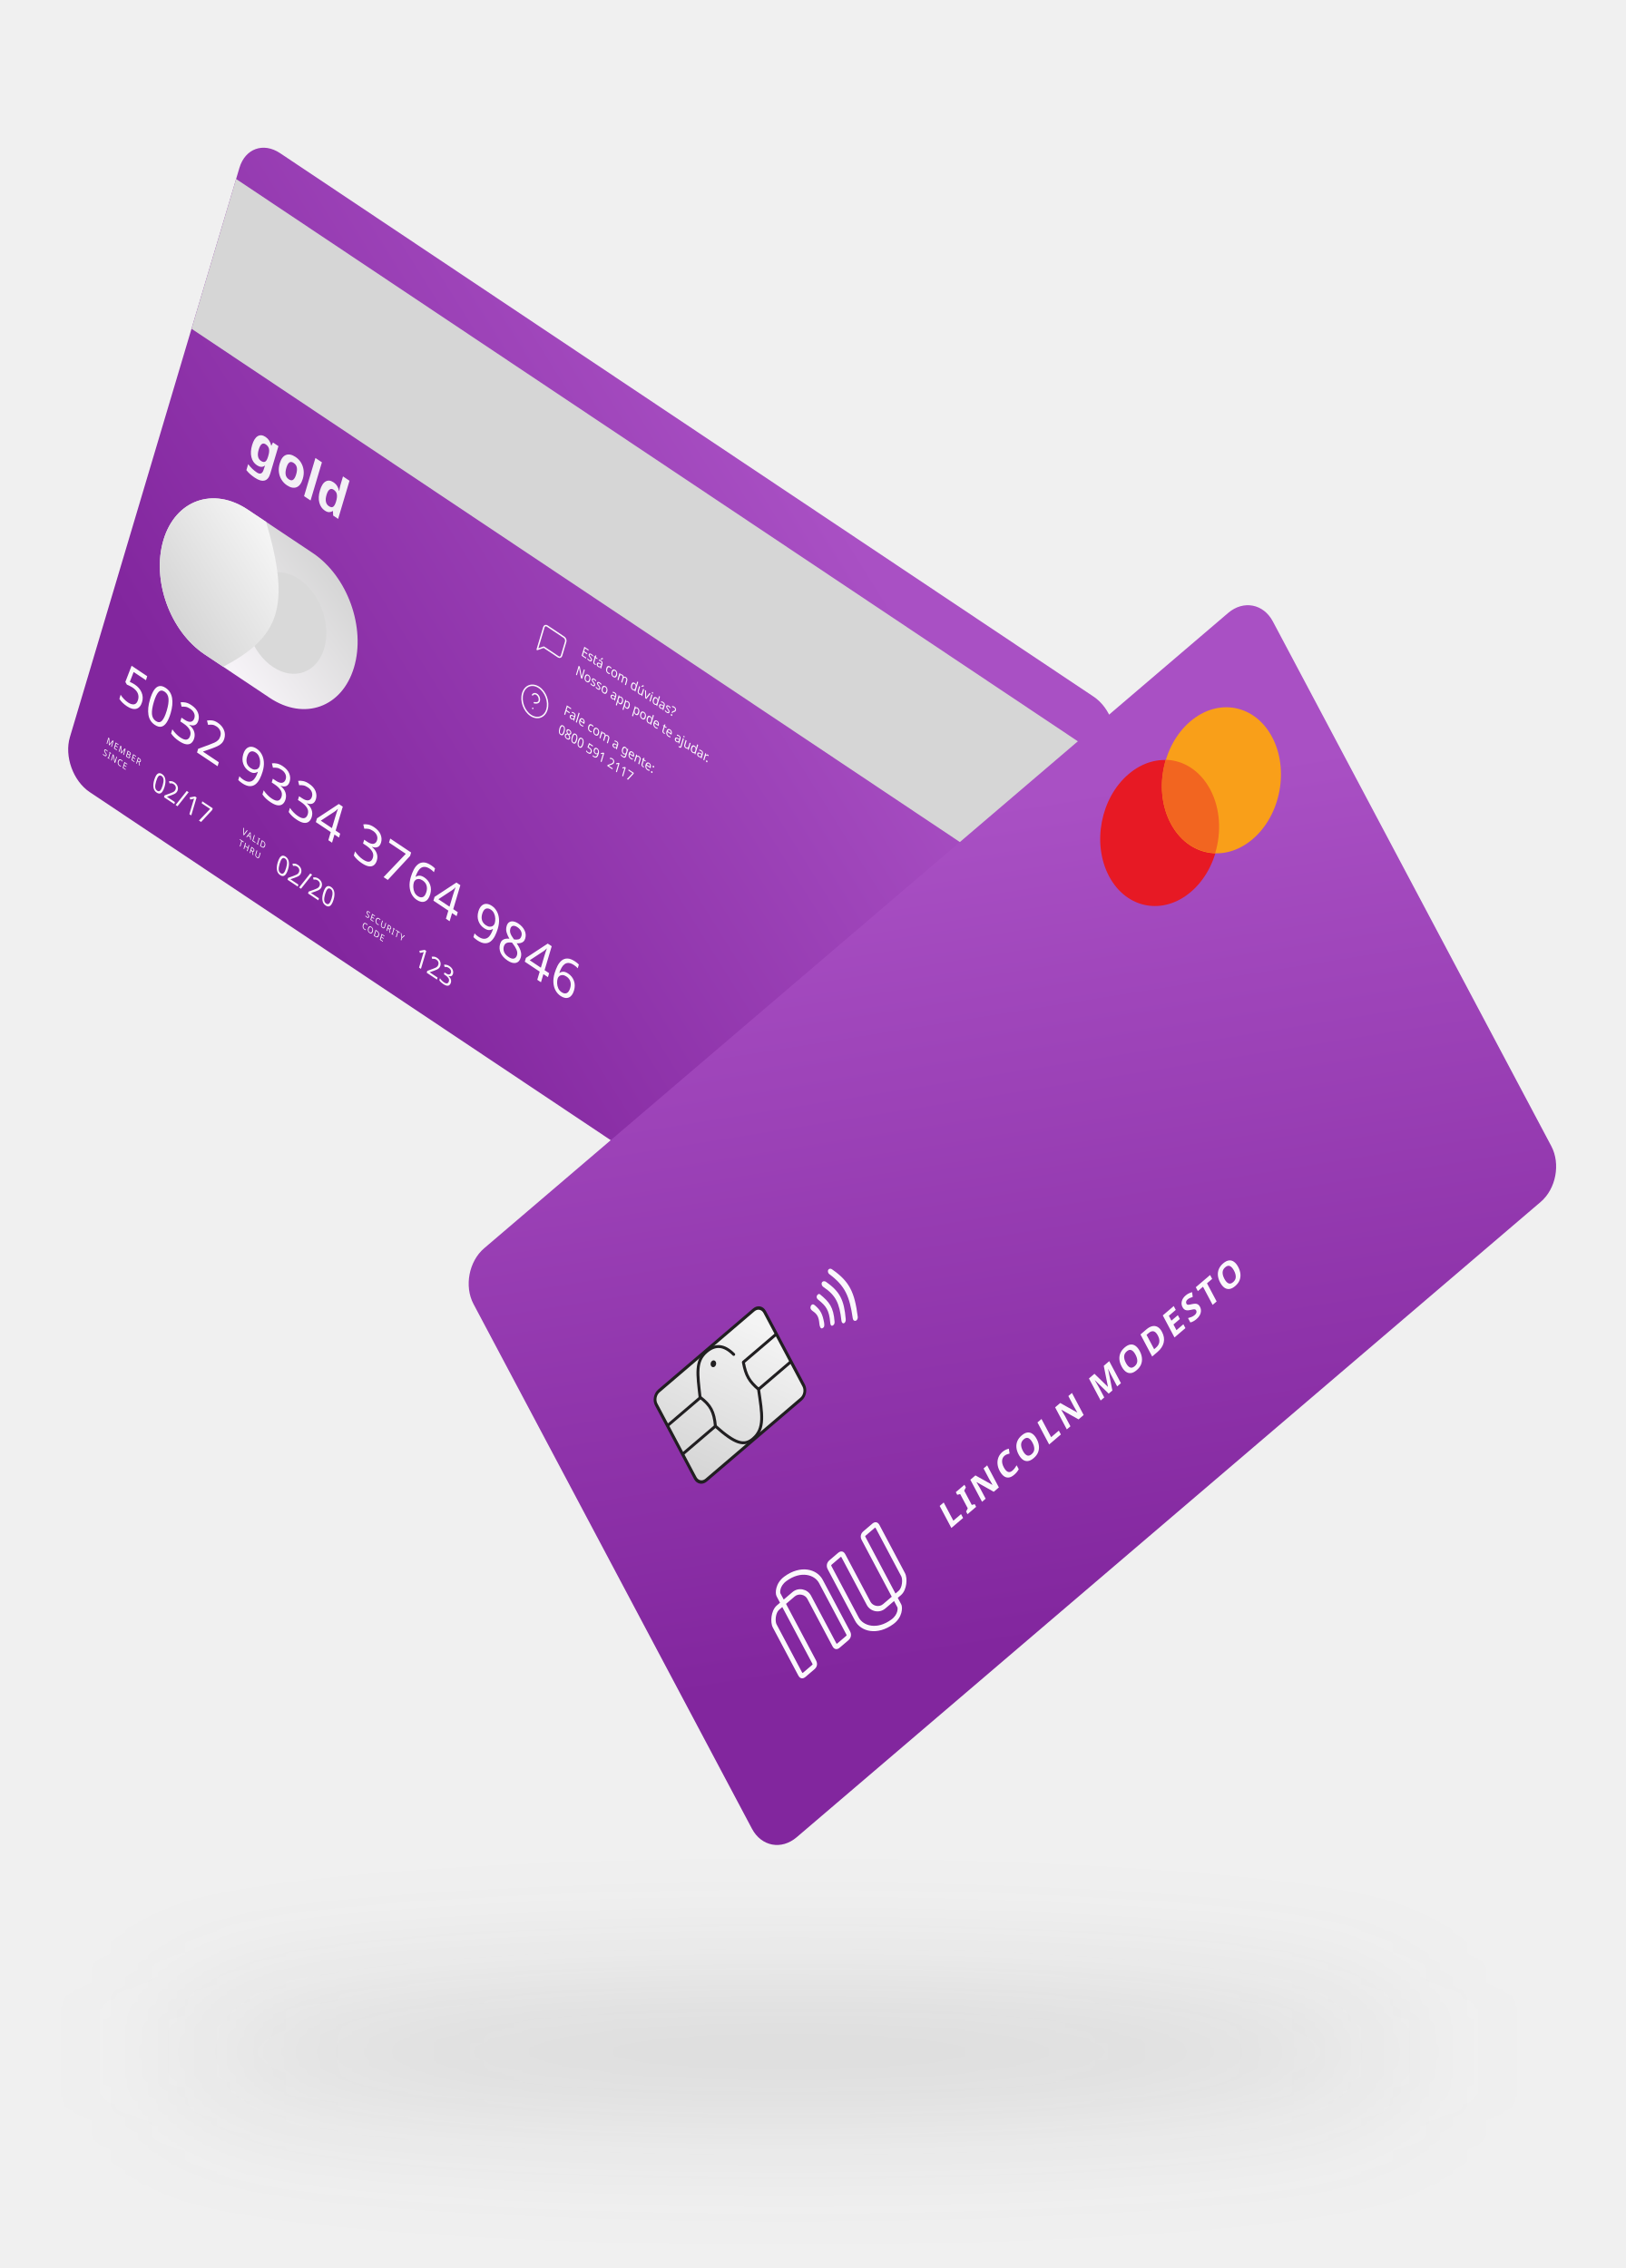
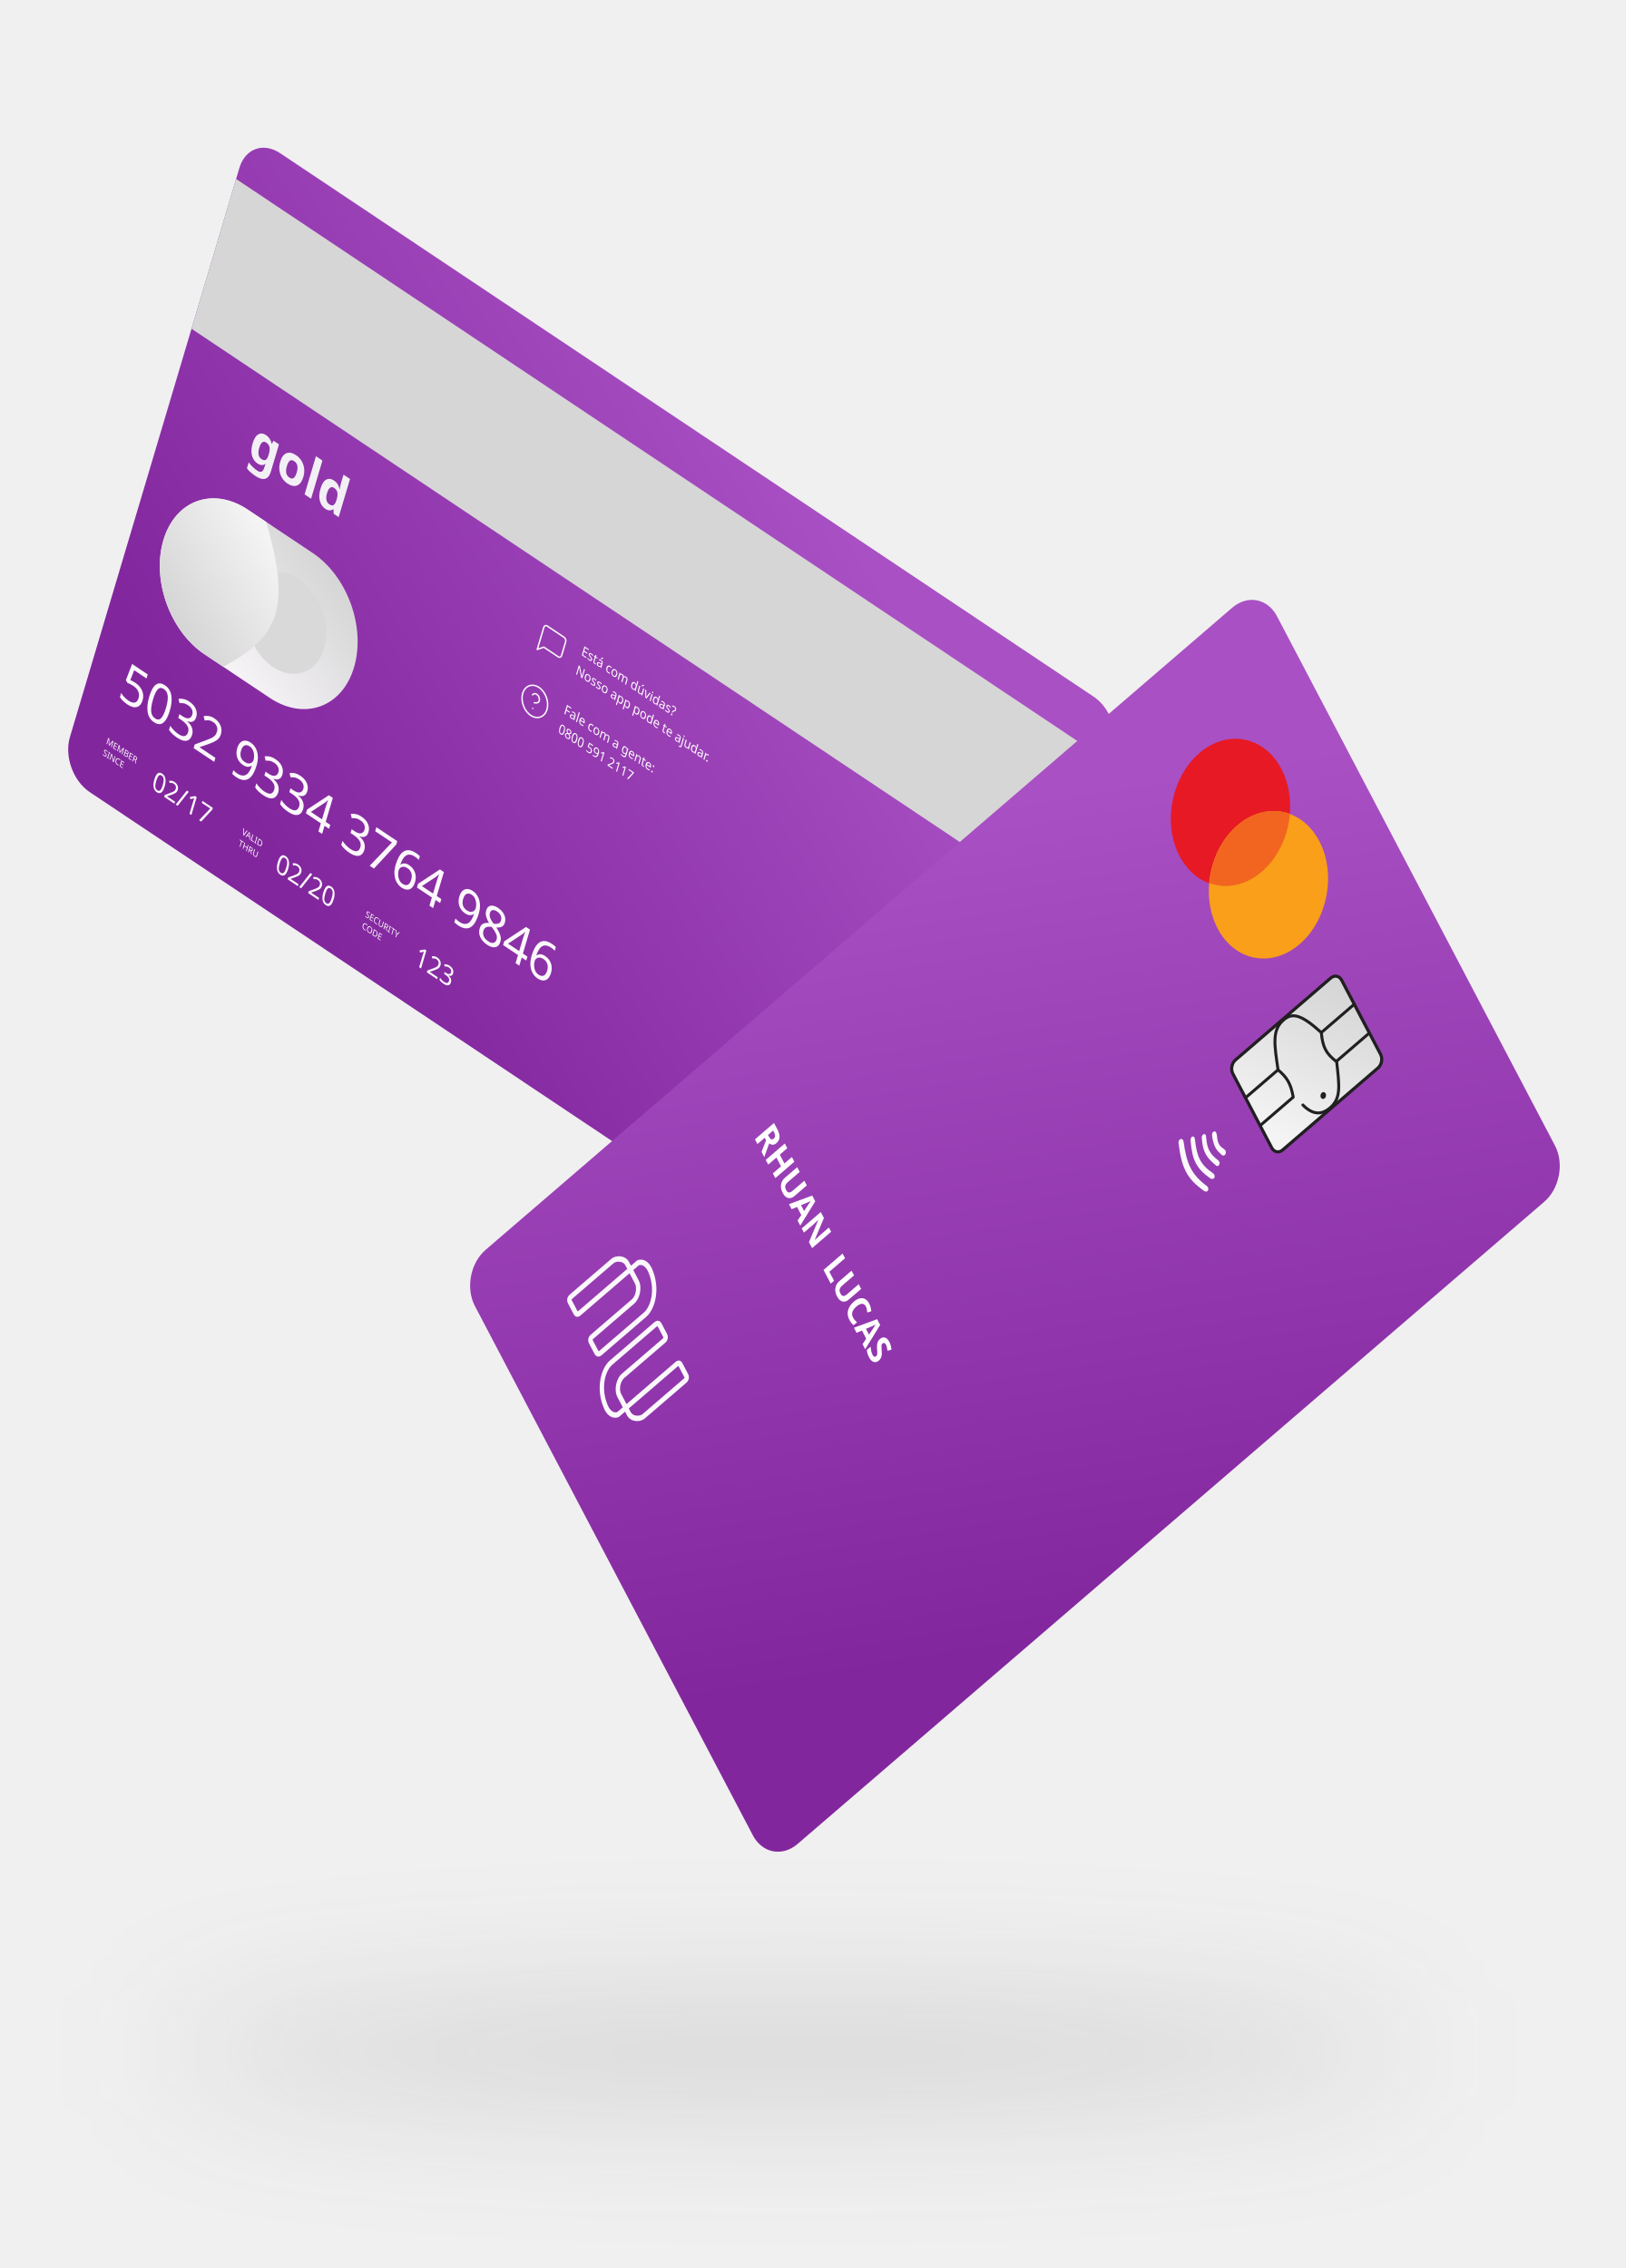
<svg xmlns="http://www.w3.org/2000/svg" viewBox="0 0 819 1143" fill="none">
  <g id="fignu3">
-     <g id="fignu3-shadow" filter="url(#filter0_f)">
-       <ellipse class="fignu3-shadow" cx="397.5" cy="1034" rx="317.5" ry="30" fill="#464646" fill-opacity="0.15" />
+     <g id="fignu3-shadow" filter="url(#filter0_f_24_91)">
+       <path id="Vector" class="fignu3-shadow" d="M397.5 1064C572.85 1064 715 1050.57 715 1034C715 1017.43 572.85 1004 397.5 1004C222.15 1004 80 1017.43 80 1034C80 1050.57 222.15 1064 397.5 1064Z" fill="#464646" fill-opacity="0.15" />
    </g>
    <g id="fignu3-card-verse" class="fignu3-card-verse">
-       <rect id="Rectangle 1018" width="529.684" height="336.005" rx="18.341" transform="matrix(0.83147 0.55557 -0.285354 0.958422 125.88 67)" fill="url(#paint0_linear)" />
-       <rect id="Rectangle 1019" width="529.684" height="78.751" transform="matrix(0.83147 0.55557 -0.285354 0.958422 118.972 90.2031)" fill="#D6D6D6" />
-       <rect id="Rectangle 1020" width="115.502" height="76.126" rx="38.063" transform="matrix(0.83147 0.55557 -0.285354 0.958422 93.208 235.689)" fill="url(#paint1_linear)" />
-       <text id="5032 9334 3764 9846" transform="matrix(0.83147 0.55557 -0.285354 0.958422 66.4117 325.69)" fill="#FBF8FC" xml:space="preserve" style="white-space: pre" font-family="Sora" font-size="26.411" letter-spacing="0.03em">
-         <tspan x="0" y="27.48">5032 9334 3764 9846</tspan>
+       <path id="Rectangle 1018" d="M551.046 351.087L141.13 77.19C132.707 71.562 123.537 74.87 120.646 84.578L35.233 371.456C32.343 381.164 36.827 393.597 45.249 399.224L455.166 673.121C463.588 678.749 472.759 675.441 475.65 665.733L561.063 378.855C563.953 369.147 559.469 356.714 551.046 351.087Z" fill="url(#paint0_linear_24_91)" />
+       <path id="Rectangle 1019" d="M559.388 384.48L118.972 90.203L96.5 165.68L536.916 459.956L559.388 384.48Z" fill="#D6D6D6" />
+       <path id="Rectangle 1020" d="M157.596 278.712L124.856 256.836C107.377 245.157 88.345 252.022 82.347 272.169C76.348 292.317 85.655 318.117 103.133 329.796L135.873 351.673C153.352 363.352 172.384 356.486 178.383 336.339C184.382 316.191 175.075 290.391 157.596 278.712Z" fill="url(#paint1_linear_24_91)" />
+       <text id="5032 9334 3764 9846" transform="matrix(0.83147 0.55557 -0.285354 0.958422 66.1064 326.714)" fill="#FBF8FC" xml:space="preserve" style="white-space: pre" font-family="Sora" font-size="26.411" letter-spacing="0em">
+         <tspan x="0" y="25.48">5032 9334 3764 9846</tspan>
      </text>
-       <text id="gold" transform="matrix(0.83147 0.55557 -0.285354 0.958422 131.843 204.18)" fill="#F3F0F5" xml:space="preserve" style="white-space: pre" font-family="Sora" font-size="26.411" font-weight="600" letter-spacing="0em">
-         <tspan x="0" y="27.48">gold</tspan>
+       <text id="gold" transform="matrix(0.83147 0.55557 -0.285354 0.958422 131.538 205.204)" fill="#F3F0F5" xml:space="preserve" style="white-space: pre" font-family="Sora" font-size="26.411" font-weight="bold" letter-spacing="0em">
+         <tspan x="0" y="25.48">gold</tspan>
      </text>
-       <text id="02/17" transform="matrix(0.83147 0.55557 -0.285354 0.958422 79.6802 384.294)" fill="#FBF8FC" xml:space="preserve" style="white-space: pre" font-family="Sora" font-size="13.205" letter-spacing="0em">
-         <tspan x="0" y="13.49">02/17</tspan>
+       <text id="02/17" transform="matrix(0.83147 0.55557 -0.285354 0.958422 79.5991 384.567)" fill="#FBF8FC" xml:space="preserve" style="white-space: pre" font-family="Sora" font-size="13.205" letter-spacing="0em">
+         <tspan x="0" y="12.99">02/17</tspan>
      </text>
-       <text id="02/20" transform="matrix(0.83147 0.55557 -0.285354 0.958422 141.9 425.868)" fill="#FBF8FC" xml:space="preserve" style="white-space: pre" font-family="Sora" font-size="13.205" letter-spacing="0em">
-         <tspan x="0" y="13.49">02/20</tspan>
+       <text id="02/20" transform="matrix(0.83147 0.55557 -0.285354 0.958422 141.819 426.141)" fill="#FBF8FC" xml:space="preserve" style="white-space: pre" font-family="Sora" font-size="13.205" letter-spacing="0em">
+         <tspan x="0" y="12.99">02/20</tspan>
      </text>
-       <text id="123" transform="matrix(0.83147 0.55557 -0.285354 0.958422 212.049 472.74)" fill="#FBF8FC" xml:space="preserve" style="white-space: pre" font-family="Sora" font-size="13.205" letter-spacing="0em">
-         <tspan x="0" y="13.49">123</tspan>
+       <text id="123" transform="matrix(0.83147 0.55557 -0.285354 0.958422 211.968 473.013)" fill="#FBF8FC" xml:space="preserve" style="white-space: pre" font-family="Sora" font-size="13.205" letter-spacing="0em">
+         <tspan x="0" y="12.99">123</tspan>
      </text>
      <g id="Group 346">
-         <text id="cirrus." transform="matrix(0.83147 0.55557 -0.285354 0.958422 418.382 617.352)" fill="#FBF9FC" xml:space="preserve" style="white-space: pre" font-family="Sora" font-size="9.537" font-weight="600" letter-spacing="0em">
-           <tspan x="0" y="9.743">cirrus.</tspan>
+         <text id="cirrus." transform="matrix(0.83147 0.55557 -0.285354 0.958422 418.323 617.549)" fill="#FBF9FC" xml:space="preserve" style="white-space: pre" font-family="Sora" font-size="9.537" font-weight="bold" letter-spacing="0em">
+           <tspan x="0" y="9.243">cirrus.</tspan>
        </text>
-         <circle id="Ellipse 7" r="22.743" transform="matrix(0.83147 0.55557 -0.285354 0.958422 426.301 595.667)" fill="#0167B2" />
-         <circle id="Ellipse 8" r="22.743" transform="matrix(0.83147 0.55557 -0.285354 0.958422 449.481 611.155)" fill="#02A1E2" />
+         <path id="Ellipse 7" d="M419.811 617.464C430.255 624.442 441.627 620.341 445.211 608.302C448.795 596.264 443.234 580.848 432.791 573.87C422.347 566.892 410.975 570.994 407.391 583.032C403.807 595.07 409.368 610.486 419.811 617.464Z" fill="#0167B2" />
+         <path id="Ellipse 8" d="M442.991 632.952C453.435 639.93 464.807 635.829 468.391 623.79C471.975 611.752 466.414 596.336 455.971 589.358C445.527 582.38 434.155 586.482 430.571 598.52C426.987 610.558 432.548 625.974 442.991 632.952Z" fill="#02A1E2" />
        <path id="Intersect" fill-rule="evenodd" clip-rule="evenodd" d="M432.705 620.515C438.377 619.533 443.131 615.212 445.224 608.18C447.318 601.149 446.288 592.963 442.986 585.984C437.313 586.967 432.56 591.288 430.467 598.319C428.373 605.351 429.403 613.536 432.705 620.515Z" fill="#207CBD" />
      </g>
-       <text id="member since" transform="matrix(0.83147 0.55557 -0.285354 0.958422 54.6523 370.1)" fill="#FBF8FC" xml:space="preserve" style="white-space: pre" font-family="Source Sans Pro" font-size="4.402" letter-spacing="0.1em">
-         <tspan x="0" y="4.565">MEMBER
- </tspan>
-         <tspan x="0" y="10.565">SINCE</tspan>
-       </text>
-       <text id="valid thru" transform="matrix(0.83147 0.55557 -0.285354 0.958422 122.972 415.75)" fill="#FBF8FC" xml:space="preserve" style="white-space: pre" font-family="Source Sans Pro" font-size="4.402" letter-spacing="0.1em">
-         <tspan x="0" y="4.565">VALID
- </tspan>
-         <tspan x="0" y="10.565">THRU</tspan>
-       </text>
-       <text id="security code" transform="matrix(0.83147 0.55557 -0.285354 0.958422 185.191 457.323)" fill="#FBF8FC" xml:space="preserve" style="white-space: pre" font-family="Source Sans Pro" font-size="4.402" letter-spacing="0.1em">
-         <tspan x="0" y="4.565">SECURITY
- </tspan>
-         <tspan x="0" y="10.565">CODE</tspan>
-       </text>
-       <path id="Vector" d="M282.942 330.431C282.83 330.804 282.595 331.076 282.288 331.187C281.981 331.298 281.626 331.239 281.303 331.022L273.983 326.131L270.706 327.314L274.055 316.063C274.166 315.691 274.401 315.419 274.708 315.308C275.016 315.197 275.37 315.256 275.694 315.472L284.234 321.179C284.557 321.395 284.823 321.75 284.974 322.167C285.124 322.583 285.146 323.027 285.035 323.4L282.942 330.431Z" stroke="#FBF8FC" stroke-width="0.734" stroke-linecap="round" stroke-linejoin="round" />
+       <g id="member since">
+         <text id="MEMBER" transform="matrix(0.83147 0.55557 -0.285354 0.958422 54.606 370.256)" fill="#FBF8FC" xml:space="preserve" style="white-space: pre" font-family="Source Sans Pro" font-size="4.402" letter-spacing="0em">
+           <tspan x="0" y="4.565">MEMBER </tspan>
+         </text>
+         <text id="SINCE" transform="matrix(0.83147 0.55557 -0.285354 0.958422 52.8936 376.007)" fill="#FBF8FC" xml:space="preserve" style="white-space: pre" font-family="Source Sans Pro" font-size="4.402" letter-spacing="0em">
+           <tspan x="0" y="4.565">SINCE</tspan>
+         </text>
+       </g>
+       <g id="valid thru">
+         <text id="VALID" transform="matrix(0.83147 0.55557 -0.285354 0.958422 122.925 415.906)" fill="#FBF8FC" xml:space="preserve" style="white-space: pre" font-family="Source Sans Pro" font-size="4.402" letter-spacing="0em">
+           <tspan x="0" y="4.565">VALID </tspan>
+         </text>
+         <text id="THRU" transform="matrix(0.83147 0.55557 -0.285354 0.958422 121.213 421.657)" fill="#FBF8FC" xml:space="preserve" style="white-space: pre" font-family="Source Sans Pro" font-size="4.402" letter-spacing="0em">
+           <tspan x="0" y="4.565">THRU</tspan>
+         </text>
+       </g>
+       <g id="security code">
+         <text id="SECURITY" transform="matrix(0.83147 0.55557 -0.285354 0.958422 185.145 457.479)" fill="#FBF8FC" xml:space="preserve" style="white-space: pre" font-family="Source Sans Pro" font-size="4.402" letter-spacing="0em">
+           <tspan x="0" y="4.565">SECURITY </tspan>
+         </text>
+         <text id="CODE" transform="matrix(0.83147 0.55557 -0.285354 0.958422 183.432 463.23)" fill="#FBF8FC" xml:space="preserve" style="white-space: pre" font-family="Source Sans Pro" font-size="4.402" letter-spacing="0em">
+           <tspan x="0" y="4.565">CODE</tspan>
+         </text>
+       </g>
+       <path id="Vector_2" d="M282.942 330.431C282.83 330.804 282.595 331.076 282.288 331.187C281.981 331.298 281.626 331.239 281.303 331.022L273.983 326.131L270.706 327.314L274.055 316.063C274.166 315.691 274.401 315.419 274.708 315.308C275.016 315.197 275.37 315.256 275.694 315.472L284.234 321.179C284.557 321.395 284.823 321.75 284.974 322.167C285.124 322.583 285.146 323.027 285.035 323.4L282.942 330.431Z" stroke="#FBF8FC" stroke-width="0.734" stroke-linecap="round" stroke-linejoin="round" />
      <g id="Group 347">
-         <path id="Vector_2" d="M267.403 360.513C270.772 362.764 274.44 361.441 275.596 357.558C276.753 353.674 274.959 348.701 271.59 346.45C268.221 344.199 264.553 345.523 263.397 349.406C262.24 353.289 264.034 358.262 267.403 360.513Z" stroke="#FBF8FC" stroke-width="0.734" stroke-linecap="round" stroke-linejoin="round" />
+         <path id="Vector_2_2" d="M267.403 360.513C270.772 362.764 274.44 361.441 275.596 357.558C276.753 353.674 274.959 348.701 271.59 346.45C268.221 344.199 264.553 345.523 263.397 349.406C262.24 353.289 264.034 358.262 267.403 360.513Z" stroke="#FBF8FC" stroke-width="0.734" stroke-linecap="round" stroke-linejoin="round" />
        <path id="Vector_3" d="M268.349 350.186C268.633 349.812 269.034 349.605 269.481 349.602C269.929 349.598 270.395 349.799 270.796 350.167C271.196 350.536 271.507 351.05 271.672 351.617C271.836 352.184 271.845 352.768 271.696 353.266C271.278 354.672 269.238 354.152 269.238 354.152" stroke="#FBF8FC" stroke-width="0.734" stroke-linecap="round" stroke-linejoin="round" />
        <path id="Vector_4" d="M268.45 356.998L268.456 357.002" stroke="#FBF8FC" stroke-width="0.734" stroke-linecap="round" stroke-linejoin="round" />
      </g>
-       <text id="EstÃ¡ com dÃºvidas? Nosso app pode te ajudar." transform="matrix(0.83147 0.55557 -0.285354 0.958422 294.64 323.073)" fill="#FBF8FC" xml:space="preserve" style="white-space: pre" font-family="Source Sans Pro" font-size="6.603" letter-spacing="0em">
-         <tspan x="0" y="7.347">Está com dúvidas?
- </tspan>
-         <tspan x="0" y="17.347">Nosso app pode te ajudar.</tspan>
-       </text>
-       <text id="Fale com a gente: 0800 591 2117" transform="matrix(0.83147 0.55557 -0.285354 0.958422 285.847 352.605)" fill="#FBF8FC" xml:space="preserve" style="white-space: pre" font-family="Source Sans Pro" font-size="6.603" letter-spacing="0em">
-         <tspan x="0" y="7.347">Fale com a gente:
- </tspan>
-         <tspan x="0" y="17.347">0800 591 2117</tspan>
-       </text>
-       <circle id="Ellipse 170" r="23.11" transform="matrix(0.83147 0.55557 -0.285354 0.958422 144.132 313.974)" fill="#D9D9D9" />
-       <path id="Subtract" fill-rule="evenodd" clip-rule="evenodd" d="M134.078 262.998L124.856 256.836C107.377 245.157 88.345 252.022 82.347 272.17C76.348 292.317 85.655 318.118 103.133 329.797L112.471 336.036C140.484 321.181 146.82 306.267 134.078 262.998Z" fill="url(#paint2_linear)" />
+       <g id="EstÃ¡ com dÃºvidas? Nosso app pode te ajudar.">
+         <text id="EstÃ¡ com dÃºvidas?" transform="matrix(0.83147 0.55557 -0.285354 0.958422 294.427 323.787)" fill="#FBF8FC" xml:space="preserve" style="white-space: pre" font-family="Source Sans Pro" font-size="6.603" letter-spacing="0em">
+           <tspan x="0" y="6.347">Está com dúvidas? </tspan>
+         </text>
+         <text id="Nosso app pode te ajudar." transform="matrix(0.83147 0.55557 -0.285354 0.958422 291.574 333.371)" fill="#FBF8FC" xml:space="preserve" style="white-space: pre" font-family="Source Sans Pro" font-size="6.603" letter-spacing="0em">
+           <tspan x="0" y="6.347">Nosso app pode te ajudar.</tspan>
+         </text>
+       </g>
+       <g id="Fale com a gente: 0800 591 2117">
+         <text id="Fale com a gente:" transform="matrix(0.83147 0.55557 -0.285354 0.958422 285.634 353.319)" fill="#FBF8FC" xml:space="preserve" style="white-space: pre" font-family="Source Sans Pro" font-size="6.603" letter-spacing="0em">
+           <tspan x="0" y="6.347">Fale com a gente: </tspan>
+         </text>
+         <text id="0800 591 2117" transform="matrix(0.83147 0.55557 -0.285354 0.958422 282.781 362.903)" fill="#FBF8FC" xml:space="preserve" style="white-space: pre" font-family="Source Sans Pro" font-size="6.603" letter-spacing="0em">
+           <tspan x="0" y="6.347">0800 591 2117</tspan>
+         </text>
+       </g>
+       <path id="Ellipse 170" d="M137.537 336.123C148.149 343.213 159.705 339.045 163.347 326.813C166.989 314.581 161.338 298.916 150.726 291.825C140.114 284.735 128.559 288.903 124.917 301.135C121.275 313.367 126.925 329.032 137.537 336.123Z" fill="#D9D9D9" />
+       <path id="Subtract" fill-rule="evenodd" clip-rule="evenodd" d="M134.078 262.998L124.856 256.836C107.377 245.157 88.345 252.022 82.346 272.17C76.348 292.317 85.654 318.118 103.133 329.797L112.471 336.036C140.484 321.181 146.82 306.267 134.078 262.998Z" fill="url(#paint2_linear_24_91)" />
    </g>
    <g id="fignu3-card-front" class="fignu3-card-front">
-       <rect id="Rectangle 1021" width="529.684" height="336.005" rx="18.341" transform="matrix(0.760406 -0.649448 0.468701 0.883357 230 641.002)" fill="url(#paint3_linear)" />
-       <text id="Lincoln Modesto" transform="matrix(0.760406 -0.649448 0.468701 0.883357 469.51 754.75)" fill="#FBF8FC" xml:space="preserve" style="white-space: pre" font-family="Sora" font-size="17.607" font-weight="600" letter-spacing="0.1em">
-         <tspan x="0" y="18.486">LINCOLN MODESTO</tspan>
+       <path id="Vector_5" d="M620.878 306.277L244.721 629.847C236.993 636.495 234.569 649.202 239.309 658.228L379.352 924.948C384.092 933.974 394.199 935.901 401.928 929.253L778.084 605.683C785.813 599.035 788.236 586.328 783.497 577.302L643.453 310.582C638.714 301.556 628.607 299.629 620.878 306.277Z" fill="url(#paint3_linear_24_91)" />
+       <text id="RHUAN LUCAS" transform="matrix(0.464875 0.885376 -0.75811 0.652127 392.575 561.686)" fill="white" xml:space="preserve" style="white-space: pre" font-family="Sora" font-size="17.721" font-weight="600" letter-spacing="0em">
+         <tspan x="0" y="17.025">RHUAN  LUCAS</tspan>
      </text>
-       <path id="Union" fill-rule="evenodd" clip-rule="evenodd" d="M393.175 802.863C393.179 802.871 393.181 802.875 393.182 802.875C393.183 802.874 393.181 802.868 393.179 802.856C393.167 802.805 393.129 802.643 393.122 802.34C393.113 801.946 393.16 801.419 393.324 800.821C393.643 799.655 394.426 798.143 396.241 796.808C403.648 791.36 410.517 793.699 412.685 797.785L426.441 823.711C426.583 823.979 426.595 824.113 426.596 824.146C426.581 824.182 426.517 824.304 426.287 824.501L421.979 828.18C421.748 828.377 421.635 828.406 421.603 828.41C421.579 828.397 421.486 828.332 421.344 828.065L408.646 804.132C407.743 802.431 406.143 801.377 404.468 801.033C402.788 800.688 400.869 801.025 399.292 802.371L394.903 806.12L393.175 802.863ZM426.597 824.141C426.598 824.137 426.599 824.134 426.599 824.134C426.599 824.134 426.599 824.137 426.597 824.141ZM421.594 828.41C421.593 828.409 421.595 828.409 421.599 828.41C421.595 828.41 421.594 828.41 421.594 828.41ZM400.448 804.549L396.058 808.297L411.161 836.762C411.523 837.444 411.825 838.302 411.618 839.279C411.416 840.236 410.814 840.879 410.288 841.329L405.901 845.075C405.411 845.494 404.751 845.901 404.009 845.824C403.228 845.744 402.651 845.163 402.237 844.383L389.395 820.179C388.679 818.83 388.49 816.691 388.762 814.703C389.038 812.687 389.841 810.444 391.459 809.062L393.029 807.721L391.298 804.458C391.044 803.979 390.937 803.295 390.921 802.638C390.905 801.928 390.99 801.074 391.242 800.153C391.754 798.281 392.936 796.203 395.226 794.519C403.375 788.525 411.633 790.669 414.559 796.184L428.315 822.111C428.656 822.753 428.909 823.571 428.748 824.5C428.585 825.443 428.055 826.154 427.442 826.678L423.134 830.357C422.521 830.881 421.802 831.236 421.052 831.073C420.313 830.913 419.811 830.308 419.47 829.665L406.772 805.733C406.235 804.723 405.185 803.956 403.935 803.699C402.691 803.444 401.41 803.727 400.448 804.549ZM392.614 811.239L394.184 809.898L409.287 838.362C409.404 838.582 409.453 838.725 409.473 838.806C409.422 838.878 409.32 838.991 409.133 839.152L404.746 842.898C404.508 843.102 404.396 843.127 404.373 843.13C404.34 843.113 404.248 843.039 404.111 842.783L391.269 818.578C390.927 817.934 390.715 816.528 390.933 814.936C391.147 813.372 391.726 811.998 392.614 811.239ZM404.386 843.136C404.386 843.136 404.383 843.135 404.376 843.132C404.383 843.133 404.386 843.135 404.386 843.136ZM452.222 810.124C452.218 810.115 452.215 810.111 452.215 810.112C452.214 810.112 452.216 810.118 452.218 810.13C452.23 810.181 452.268 810.344 452.275 810.646C452.284 811.04 452.237 811.567 452.073 812.165C451.754 813.332 450.97 814.844 449.156 816.178C441.749 821.626 434.88 819.287 432.712 815.202L418.956 789.275C418.814 789.007 418.802 788.873 418.801 788.841C418.816 788.805 418.88 788.682 419.11 788.486L423.418 784.806C423.649 784.609 423.762 784.58 423.794 784.577C423.817 784.589 423.911 784.654 424.053 784.922L436.751 808.854C437.654 810.556 439.254 811.61 440.928 811.953C442.609 812.299 444.528 811.962 446.104 810.615L450.494 806.866L452.222 810.124ZM418.8 788.845C418.799 788.85 418.798 788.852 418.798 788.852C418.797 788.852 418.798 788.85 418.8 788.845ZM423.803 784.577C423.803 784.577 423.801 784.577 423.797 784.576C423.801 784.576 423.803 784.576 423.803 784.577ZM444.949 808.438L449.339 804.689L434.236 776.225C433.874 775.542 433.572 774.684 433.778 773.707C433.98 772.751 434.582 772.107 435.109 771.657L439.496 767.911C439.986 767.492 440.646 767.086 441.387 767.162C442.168 767.243 442.746 767.824 443.159 768.603L456.002 792.807C456.718 794.157 456.907 796.295 456.635 798.284C456.359 800.299 455.556 802.542 453.938 803.925L452.368 805.265L454.099 808.528C454.353 809.007 454.46 809.692 454.475 810.349C454.492 811.058 454.407 811.913 454.155 812.834C453.643 814.706 452.46 816.783 450.171 818.467C442.022 824.461 433.764 822.317 430.838 816.802L417.081 790.876C416.741 790.233 416.488 789.415 416.649 788.487C416.812 787.543 417.342 786.832 417.955 786.308L422.263 782.629C422.876 782.105 423.595 781.75 424.345 781.913C425.084 782.073 425.586 782.678 425.927 783.321L438.625 807.253C439.161 808.264 440.212 809.03 441.462 809.287C442.706 809.542 443.987 809.26 444.949 808.438ZM452.783 801.747L451.213 803.088L436.11 774.624C435.993 774.404 435.943 774.261 435.924 774.18C435.975 774.109 436.076 773.995 436.264 773.834L440.651 770.088C440.889 769.885 441.001 769.859 441.024 769.856C441.057 769.874 441.149 769.947 441.285 770.204L454.128 794.408C454.47 795.053 454.682 796.458 454.464 798.05C454.25 799.615 453.671 800.989 452.783 801.747ZM441.011 769.851C441.011 769.85 441.014 769.851 441.021 769.854C441.014 769.853 441.011 769.851 441.011 769.851Z" fill="#FBF8FC" />
-       <circle id="Ellipse 171" r="33.564" transform="matrix(0.760406 -0.649448 0.468701 0.883357 584.355 419.812)" fill="#E71924" />
-       <circle id="Ellipse 172" r="33.564" transform="matrix(0.760406 -0.649448 0.468701 0.883357 615.46 393.245)" fill="#F99F19" />
-       <path id="Intersect_2" fill-rule="evenodd" clip-rule="evenodd" d="M612.32 429.922C615.507 419.323 614.896 407.472 609.816 397.897C604.735 388.323 596.311 383.145 587.372 382.902C584.185 393.501 584.796 405.352 589.876 414.927C594.957 424.502 603.381 429.68 612.32 429.922Z" fill="#F26520" />
-       <g id="Group 348">
-         <rect id="Rectangle 344" x="0.967" y="0.184" width="71.848" height="50.871" rx="4.458" transform="matrix(0.760406 -0.649448 0.468701 0.883357 327.751 704.374)" fill="url(#paint4_linear)" stroke="#211F21" stroke-width="1.573" />
-         <path id="Vector 9" d="M336.515 718.332L352.865 704.367" stroke="#211F21" stroke-width="1.467" stroke-linecap="round" />
-         <path id="Vector 10" d="M344.134 732.692L360.126 719.034" stroke="#211F21" stroke-width="1.467" stroke-linecap="round" />
-         <path id="Vector 11" d="M382.418 699.996L398.369 686.372" stroke="#211F21" stroke-width="1.467" stroke-linecap="round" />
-         <path id="Vector 12" d="M374.804 686.302L390.995 672.474" stroke="#211F21" stroke-width="1.467" stroke-linecap="round" />
-         <circle id="Ellipse 12" r="1.573" transform="matrix(0.760406 -0.649448 0.468701 0.883357 359.453 687.295)" fill="#211F21" />
-         <g id="Vector 13">
-           <path d="M429.669 664.301C428.059 653.213 425.826 648.085 417.917 642.152C417.077 641.522 417.015 640.453 417.332 639.958C417.649 639.463 418.348 639.09 419.219 639.692C428.07 645.803 430.634 651.278 432.201 663.612C432.294 664.879 431.609 665.633 430.974 665.669C430.232 665.711 429.805 665.238 429.669 664.301Z" fill="#FBF8FC" />
-           <path d="M414.098 646.423C413.822 646.995 414.033 648.091 415.005 648.678C421.128 652.871 422.986 656.673 423.977 665.587C424.055 666.504 424.626 667.104 425.236 666.868C425.957 666.589 426.218 665.65 426.14 664.749C425.306 655.089 423.208 650.921 416.185 645.987C415.536 645.531 414.512 645.564 414.098 646.423Z" fill="#FBF8FC" />
-           <path d="M411.708 652.84C411.233 653.582 411.535 654.442 412.292 655.034C416.232 658.11 417.801 660.381 418.315 666.384C418.366 667.462 418.683 668.382 419.497 668.066C420.312 667.751 420.58 666.922 420.524 666.179C420 658.74 417.858 656.148 413.15 652.281C412.748 651.951 412.183 652.097 411.708 652.84Z" fill="#FBF8FC" />
-           <path d="M408.504 658.269C408.151 659.243 408.439 660.019 409.533 660.756C411.838 662.335 412.542 663.726 412.852 667.01C412.965 668.479 413.483 669.837 414.403 669.388C415.324 668.938 415.503 668.307 415.261 666.636C414.475 662.365 413.554 660.357 410.591 657.833C409.854 657.151 409.056 657.125 408.504 658.269Z" fill="#FBF8FC" />
-         </g>
-         <path id="Vector 14" d="M369.701 682.582C364.959 677.835 360.521 677.295 355.935 681.212C350.352 685.98 351.395 692.266 352.742 704.135C358.07 708.203 359.788 711.378 360.485 718.728C370.379 727.588 374.973 728.995 379.486 725.052C385.468 719.943 384.046 712.599 382.218 700.166C377.612 696.212 375.839 693.374 374.564 686.575" stroke="#211F21" stroke-width="1.467" stroke-linecap="round" />
-       </g>
+       <path id="Vector_6" fill-rule="evenodd" clip-rule="evenodd" d="M321.915 637.648C321.907 637.655 321.904 637.659 321.904 637.659C321.904 637.659 321.909 637.657 321.919 637.653C321.963 637.633 322.099 637.573 322.347 637.54C322.67 637.495 323.098 637.51 323.574 637.663C324.503 637.963 325.675 638.811 326.615 640.955C330.453 649.708 327.959 658.442 324.43 661.478L313.233 671.11L302.036 680.741C301.805 680.94 301.694 680.966 301.667 680.969C301.639 680.954 301.544 680.885 301.402 680.615L298.752 675.567C298.61 675.297 298.596 675.158 298.595 675.118C298.608 675.088 298.669 674.967 298.9 674.768L319.572 656.986C321.041 655.722 322.039 653.646 322.461 651.535C322.886 649.417 322.772 647.06 321.801 645.212L319.101 640.069L321.915 637.648ZM319.921 646.83L317.22 641.686L292.634 662.835C292.045 663.342 291.317 663.789 290.534 663.614C289.768 663.442 289.291 662.747 288.967 662.13L286.268 656.99C285.967 656.416 285.689 655.629 285.814 654.701C285.946 653.723 286.471 652.957 287.143 652.378L308.05 634.394C309.216 633.391 310.983 632.979 312.589 633.151C314.216 633.326 315.986 634.137 316.982 636.033L317.948 637.873L320.766 635.448C321.179 635.093 321.749 634.902 322.288 634.829C322.871 634.749 323.564 634.783 324.297 635.02C325.787 635.5 327.389 636.797 328.575 639.502C332.798 649.133 330.347 659.576 325.583 663.674L303.189 682.937C302.634 683.414 301.943 683.797 301.196 683.674C300.437 683.55 299.9 682.951 299.522 682.232L296.871 677.184C296.494 676.466 296.264 675.602 296.46 674.655C296.654 673.723 297.192 673.049 297.746 672.572L318.418 654.79C319.291 654.039 320.007 652.67 320.323 651.094C320.637 649.527 320.513 647.957 319.921 646.83ZM315.101 637.65L316.067 639.49L291.481 660.639C291.292 660.802 291.17 660.876 291.102 660.908C291.048 660.849 290.963 660.733 290.848 660.513L288.149 655.373C288.002 655.093 287.991 654.956 287.99 654.928C288.007 654.885 288.076 654.764 288.297 654.574L309.203 636.591C309.76 636.111 310.929 635.73 312.214 635.869C313.478 636.004 314.555 636.609 315.101 637.65ZM287.985 654.945C287.985 654.945 287.985 654.94 287.989 654.931C287.987 654.941 287.985 654.945 287.985 654.945ZM310.993 711.656C311 711.649 311.004 711.645 311.004 711.645C311.004 711.645 310.999 711.647 310.988 711.651C310.945 711.67 310.809 711.73 310.561 711.764C310.238 711.809 309.81 711.794 309.334 711.64C308.405 711.341 307.233 710.493 306.292 708.349C302.455 699.596 304.949 690.862 308.477 687.827L330.872 668.563C331.103 668.364 331.214 668.338 331.24 668.335C331.268 668.35 331.363 668.419 331.505 668.689L334.156 673.738C334.298 674.008 334.312 674.147 334.312 674.185C334.3 674.216 334.239 674.337 334.008 674.536L313.337 692.318C311.867 693.582 310.869 695.658 310.446 697.769C310.022 699.888 310.136 702.244 311.106 704.092L313.807 709.235L310.993 711.656ZM331.233 668.332C331.233 668.332 331.235 668.333 331.237 668.333C331.234 668.332 331.232 668.331 331.232 668.331L331.233 668.332ZM334.312 674.197C334.312 674.197 334.311 674.195 334.312 674.19C334.312 674.195 334.312 674.197 334.312 674.197ZM312.987 702.474L315.687 707.617L340.273 686.469C340.863 685.962 341.591 685.516 342.374 685.69C343.14 685.862 343.617 686.556 343.941 687.173L346.64 692.314C346.941 692.888 347.219 693.675 347.093 694.603C346.962 695.581 346.437 696.347 345.764 696.926L324.858 714.91C323.692 715.912 321.925 716.325 320.319 716.153C318.691 715.978 316.922 715.168 315.926 713.271L314.96 711.432L312.142 713.856C311.729 714.211 311.159 714.402 310.619 714.476C310.036 714.556 309.344 714.521 308.611 714.284C307.121 713.803 305.519 712.508 304.333 709.801C300.11 700.171 302.561 689.727 307.324 685.63L329.718 666.367C330.273 665.889 330.964 665.507 331.711 665.63C332.471 665.754 333.009 666.353 333.386 667.071L336.037 672.12C336.414 672.839 336.644 673.702 336.447 674.649C336.254 675.58 335.716 676.255 335.161 676.732L314.49 694.514C313.617 695.264 312.9 696.634 312.585 698.209C312.271 699.778 312.395 701.346 312.987 702.474ZM317.807 711.653L316.841 709.814L341.426 688.665C341.616 688.502 341.737 688.428 341.806 688.397C341.86 688.455 341.944 688.571 342.06 688.791L344.759 693.932C344.905 694.211 344.917 694.348 344.918 694.377C344.9 694.419 344.832 694.539 344.611 694.73L323.704 712.713C323.147 713.193 321.979 713.573 320.693 713.435C319.43 713.299 318.353 712.695 317.807 711.653ZM344.923 694.362C344.923 694.36 344.923 694.359 344.923 694.359C344.923 694.359 344.921 694.364 344.919 694.373C344.921 694.367 344.922 694.364 344.923 694.362Z" fill="#FBF8FC" />
+       <path id="Vector_7" d="M594.397 431.495C603.07 448.013 621.566 451.54 635.71 439.374C649.853 427.208 654.288 403.955 645.615 387.437C636.943 370.919 618.446 367.391 604.303 379.558C590.159 391.724 585.724 414.977 594.397 431.495Z" fill="#E71924" />
+       <path id="Vector_8" d="M613.536 467.945C622.208 484.463 640.705 487.991 654.848 475.824C668.992 463.658 673.427 440.405 664.754 423.887C656.081 407.369 637.585 403.841 623.441 416.008C609.298 428.174 604.863 451.427 613.536 467.945Z" fill="#F99F19" />
+       <path id="Vector_9" fill-rule="evenodd" clip-rule="evenodd" d="M609.369 445.072C617.782 448.149 627.54 446.402 635.811 439.288C644.081 432.174 649.031 421.269 649.983 410.136C641.57 407.059 631.812 408.807 623.542 415.921C615.272 423.036 610.321 433.94 609.369 445.072Z" fill="#F26520" />
+       <path id="Vector_10" d="M646.306 579.538L694.324 538.234C696.202 536.618 696.791 533.529 695.639 531.336L676.01 493.95C674.858 491.757 672.401 491.288 670.523 492.904L622.506 534.208C620.627 535.824 620.038 538.912 621.19 541.106L640.82 578.492C641.971 580.685 644.428 581.154 646.306 579.538Z" fill="url(#paint4_linear_24_91)" stroke="#211F21" stroke-width="1.583" />
+       <path id="Vector_11" d="M689.795 520.759L673.39 534.872" stroke="#211F21" stroke-width="1.477" stroke-linecap="round" />
+       <path id="Vector_12" d="M682.189 506.273L666.143 520.076" stroke="#211F21" stroke-width="1.477" stroke-linecap="round" />
+       <path id="Vector_13" d="M643.776 539.316L627.77 553.084" stroke="#211F21" stroke-width="1.477" stroke-linecap="round" />
+       <path id="Vector_14" d="M651.376 553.129L635.131 567.104" stroke="#211F21" stroke-width="1.477" stroke-linecap="round" />
+       <path id="Vector_15" d="M666.021 550.707C665.358 551.278 665.15 552.368 665.556 553.142C665.963 553.916 666.83 554.081 667.493 553.511C668.156 552.941 668.364 551.851 667.957 551.077C667.551 550.302 666.684 550.137 666.021 550.707Z" fill="#211F21" />
+       <path id="Vector_16" d="M596.372 575.394C597.964 586.584 600.192 591.757 608.104 597.738C608.944 598.373 609.004 599.451 608.685 599.951C608.367 600.452 607.666 600.828 606.794 600.222C597.94 594.064 595.381 588.54 593.835 576.093C593.745 574.814 594.431 574.052 595.067 574.015C595.812 573.972 596.238 574.45 596.372 575.394Z" fill="#FBF8FC" />
+       <path id="Vector_17" d="M611.938 593.423C612.215 592.844 612.006 591.739 611.033 591.148C604.907 586.922 603.054 583.086 602.077 574.091C602.001 573.165 601.43 572.56 600.818 572.8C600.095 573.082 599.833 574.03 599.909 574.939C600.726 584.688 602.82 588.892 609.847 593.865C610.495 594.324 611.522 594.289 611.938 593.423Z" fill="#FBF8FC" />
+       <path id="Vector_18" d="M614.344 586.943C614.822 586.193 614.521 585.325 613.763 584.73C609.822 581.629 608.254 579.338 607.751 573.28C607.702 572.191 607.386 571.264 606.57 571.583C605.754 571.902 605.483 572.739 605.538 573.489C606.048 580.997 608.189 583.611 612.898 587.508C613.301 587.84 613.867 587.693 614.344 586.943Z" fill="#FBF8FC" />
+       <path id="Vector_19" d="M617.564 581.46C617.919 580.476 617.632 579.694 616.538 578.951C614.232 577.359 613.529 575.956 613.225 572.642C613.115 571.16 612.599 569.789 611.675 570.244C610.753 570.699 610.572 571.336 610.811 573.023C611.59 577.333 612.509 579.358 615.473 581.902C616.209 582.59 617.01 582.615 617.564 581.46Z" fill="#FBF8FC" />
+       <path id="Vector_20" d="M656.482 556.879C661.224 561.664 665.668 562.204 670.27 558.246C675.872 553.427 674.84 547.084 673.513 535.106C668.182 531.006 666.467 527.803 665.783 520.385C655.888 511.454 651.288 510.038 646.76 514.023C640.757 519.186 642.168 526.597 643.976 539.144C648.583 543.13 650.354 545.992 651.618 552.853" stroke="#211F21" stroke-width="1.477" stroke-linecap="round" />
    </g>
  </g>
  <defs>
-     <filter id="filter0_f" x="13" y="937" width="769" height="194" filterUnits="userSpaceOnUse" color-interpolation-filters="sRGB">
+     <filter id="filter0_f_24_91" x="13" y="937" width="769" height="194" filterUnits="userSpaceOnUse" color-interpolation-filters="sRGB">
      <feFlood flood-opacity="0" result="BackgroundImageFix" />
      <feBlend mode="normal" in="SourceGraphic" in2="BackgroundImageFix" result="shape" />
-       <feGaussianBlur stdDeviation="33.5" result="effect1_foregroundBlur" />
+       <feGaussianBlur stdDeviation="33.5" result="effect1_foregroundBlur_24_91" />
    </filter>
-     <linearGradient id="paint0_linear" x1="447.583" y1="45.361" x2="259.777" y2="386.622" gradientUnits="userSpaceOnUse">
+     <linearGradient id="paint0_linear_24_91" x1="485.088" y1="359.138" x2="202.454" y2="535.144" gradientUnits="userSpaceOnUse">
      <stop stop-color="#A950C4" />
      <stop offset="1" stop-color="#82269E" />
    </linearGradient>
-     <linearGradient id="paint1_linear" x1="60.892" y1="76.298" x2="92.805" y2="4.402" gradientUnits="userSpaceOnUse">
+     <linearGradient id="paint1_linear_24_91" x1="122.066" y1="342.644" x2="177.349" y2="302.925" gradientUnits="userSpaceOnUse">
      <stop stop-color="#F6F3F7" />
      <stop offset="1" stop-color="#D6D6D6" />
    </linearGradient>
-     <linearGradient id="paint2_linear" x1="135.776" y1="268.347" x2="82.841" y2="300.869" gradientUnits="userSpaceOnUse">
+     <linearGradient id="paint2_linear_24_91" x1="135.776" y1="268.347" x2="82.841" y2="300.869" gradientUnits="userSpaceOnUse">
      <stop stop-color="#F5F5F5" />
      <stop offset="1" stop-color="#D6D6D6" />
    </linearGradient>
-     <linearGradient id="paint3_linear" x1="447.583" y1="45.361" x2="259.777" y2="386.622" gradientUnits="userSpaceOnUse">
+     <linearGradient id="paint3_linear_24_91" x1="593.452" y1="388.544" x2="661.576" y2="807.481" gradientUnits="userSpaceOnUse">
      <stop stop-color="#A950C4" />
      <stop offset="1" stop-color="#82269E" />
    </linearGradient>
-     <linearGradient id="paint4_linear" x1="67.239" y1="7.246" x2="5.613" y2="48.33" gradientUnits="userSpaceOnUse">
+     <linearGradient id="paint4_linear_24_91" x1="644" y1="573.166" x2="678.369" y2="499.163" gradientUnits="userSpaceOnUse">
      <stop stop-color="#F4F4F4" />
      <stop offset="1" stop-color="#D6D6D6" />
    </linearGradient>
  </defs>
</svg>
